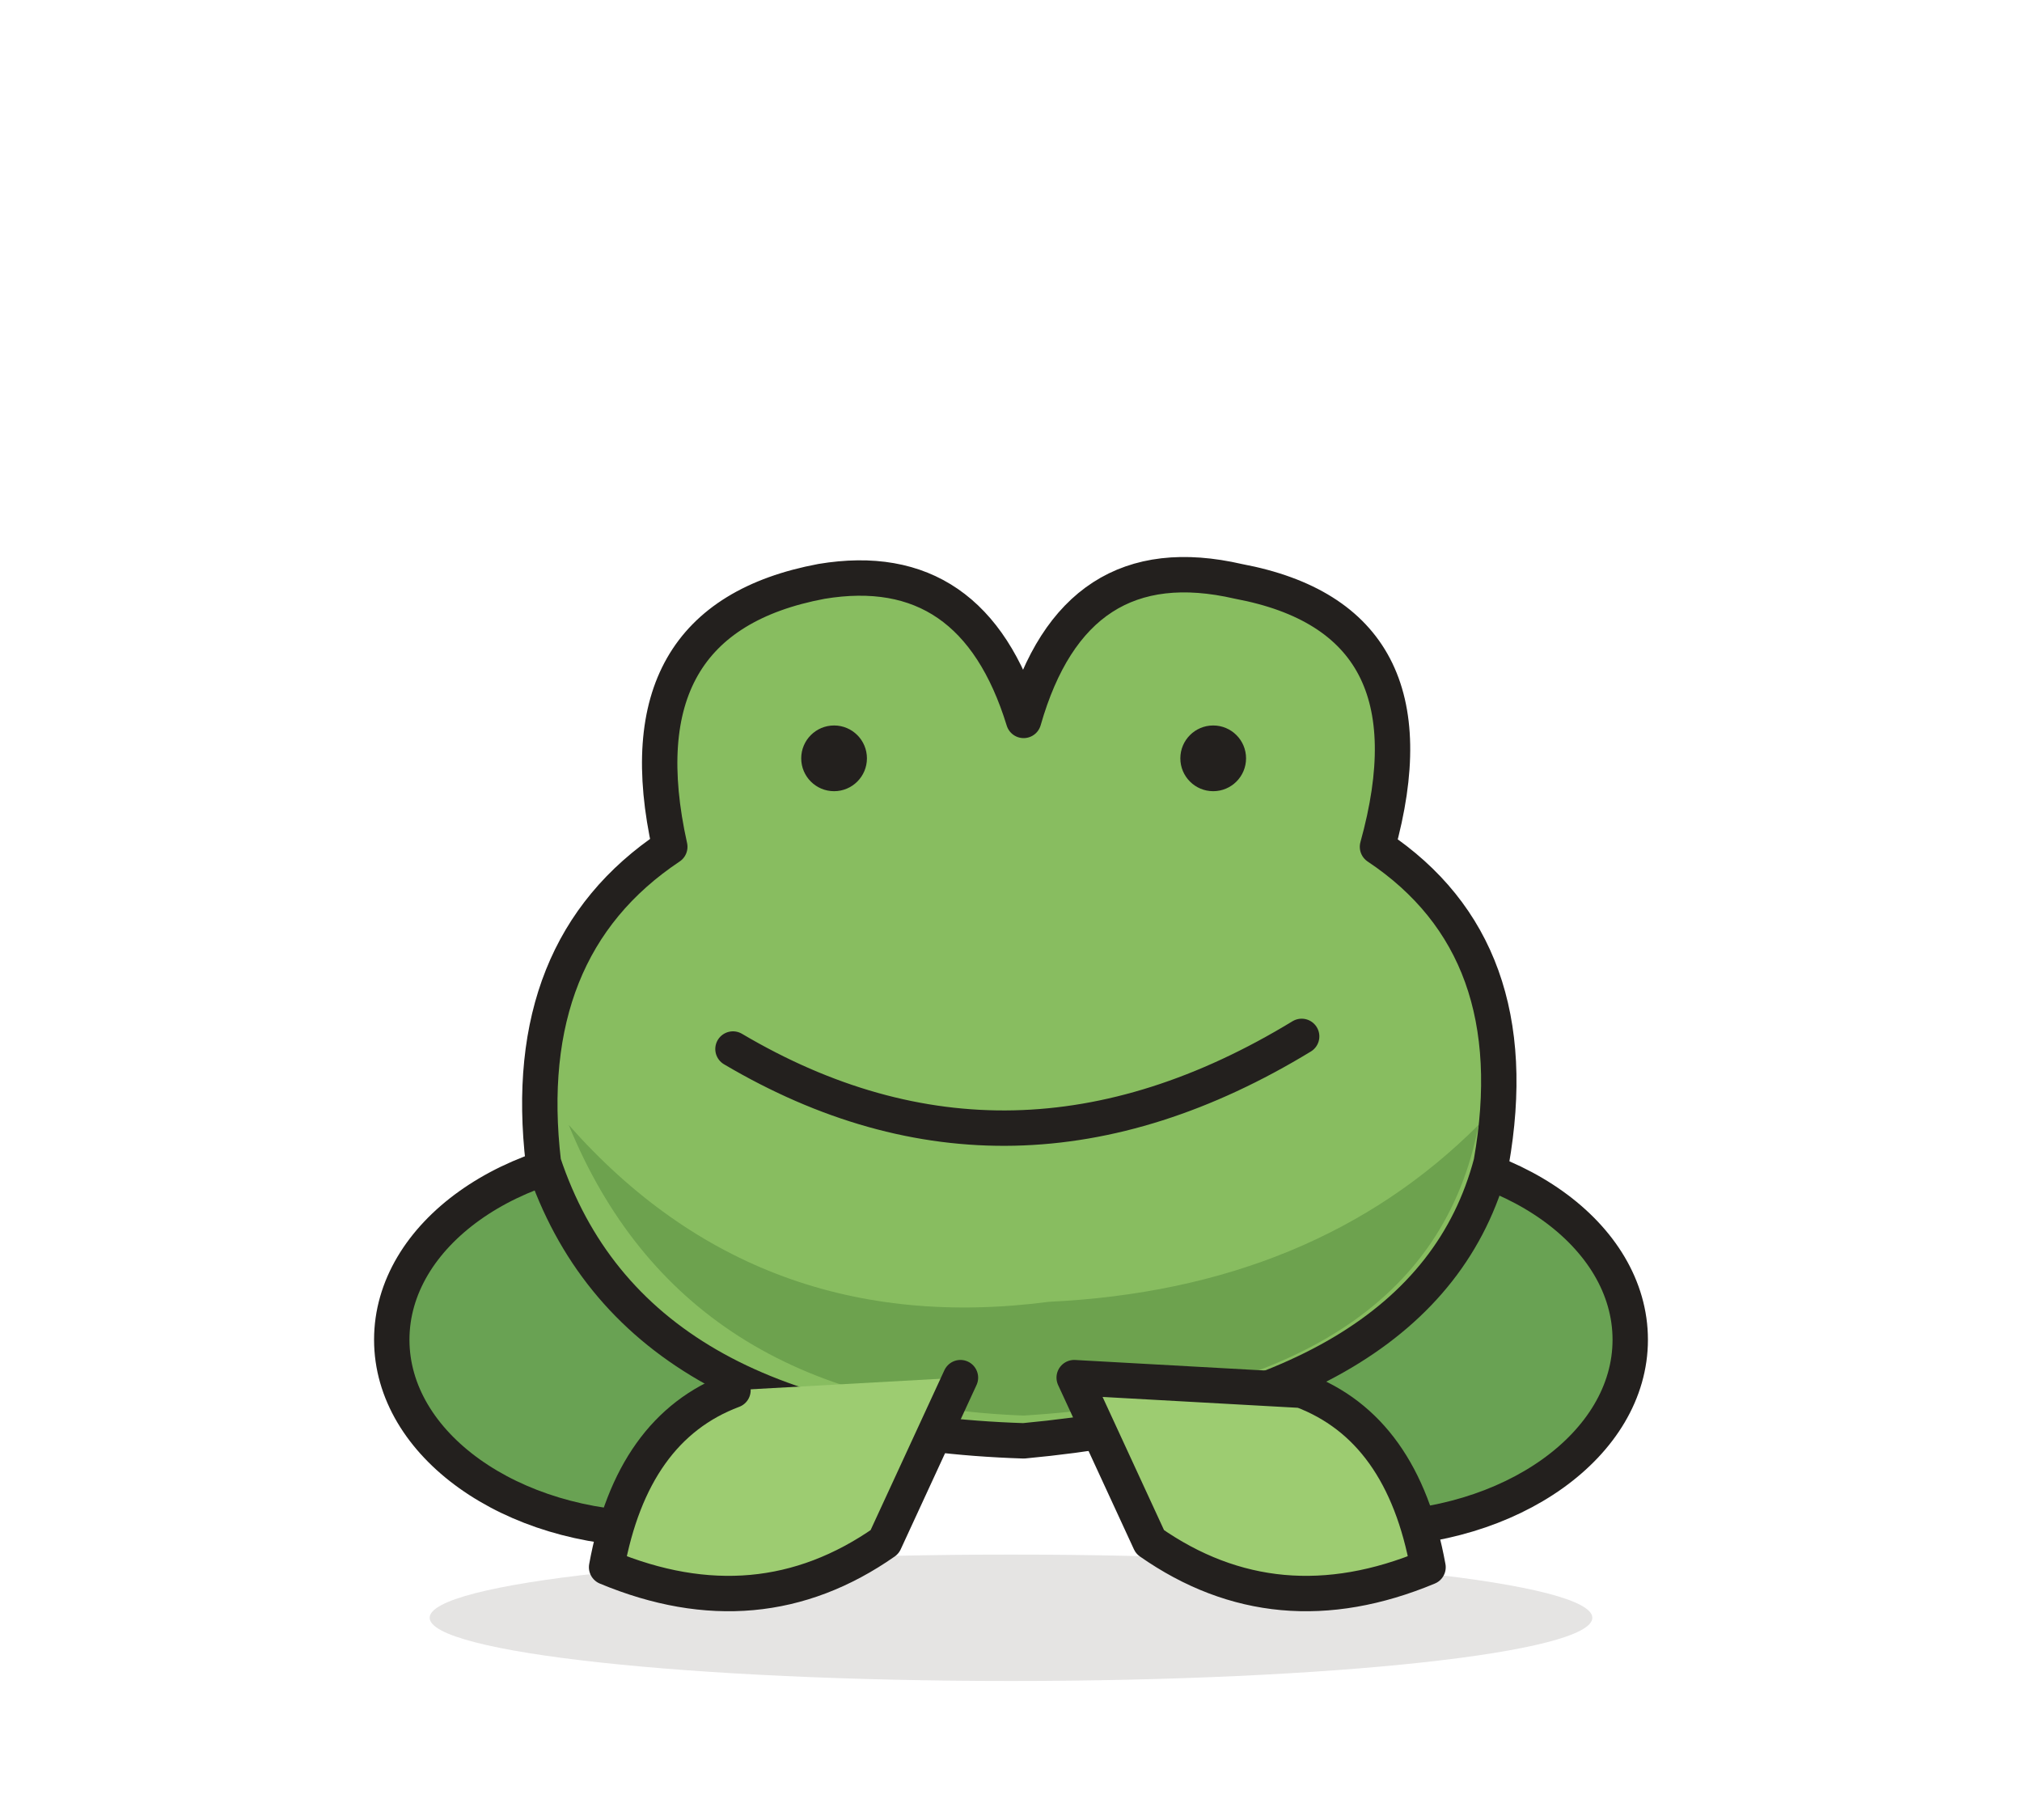
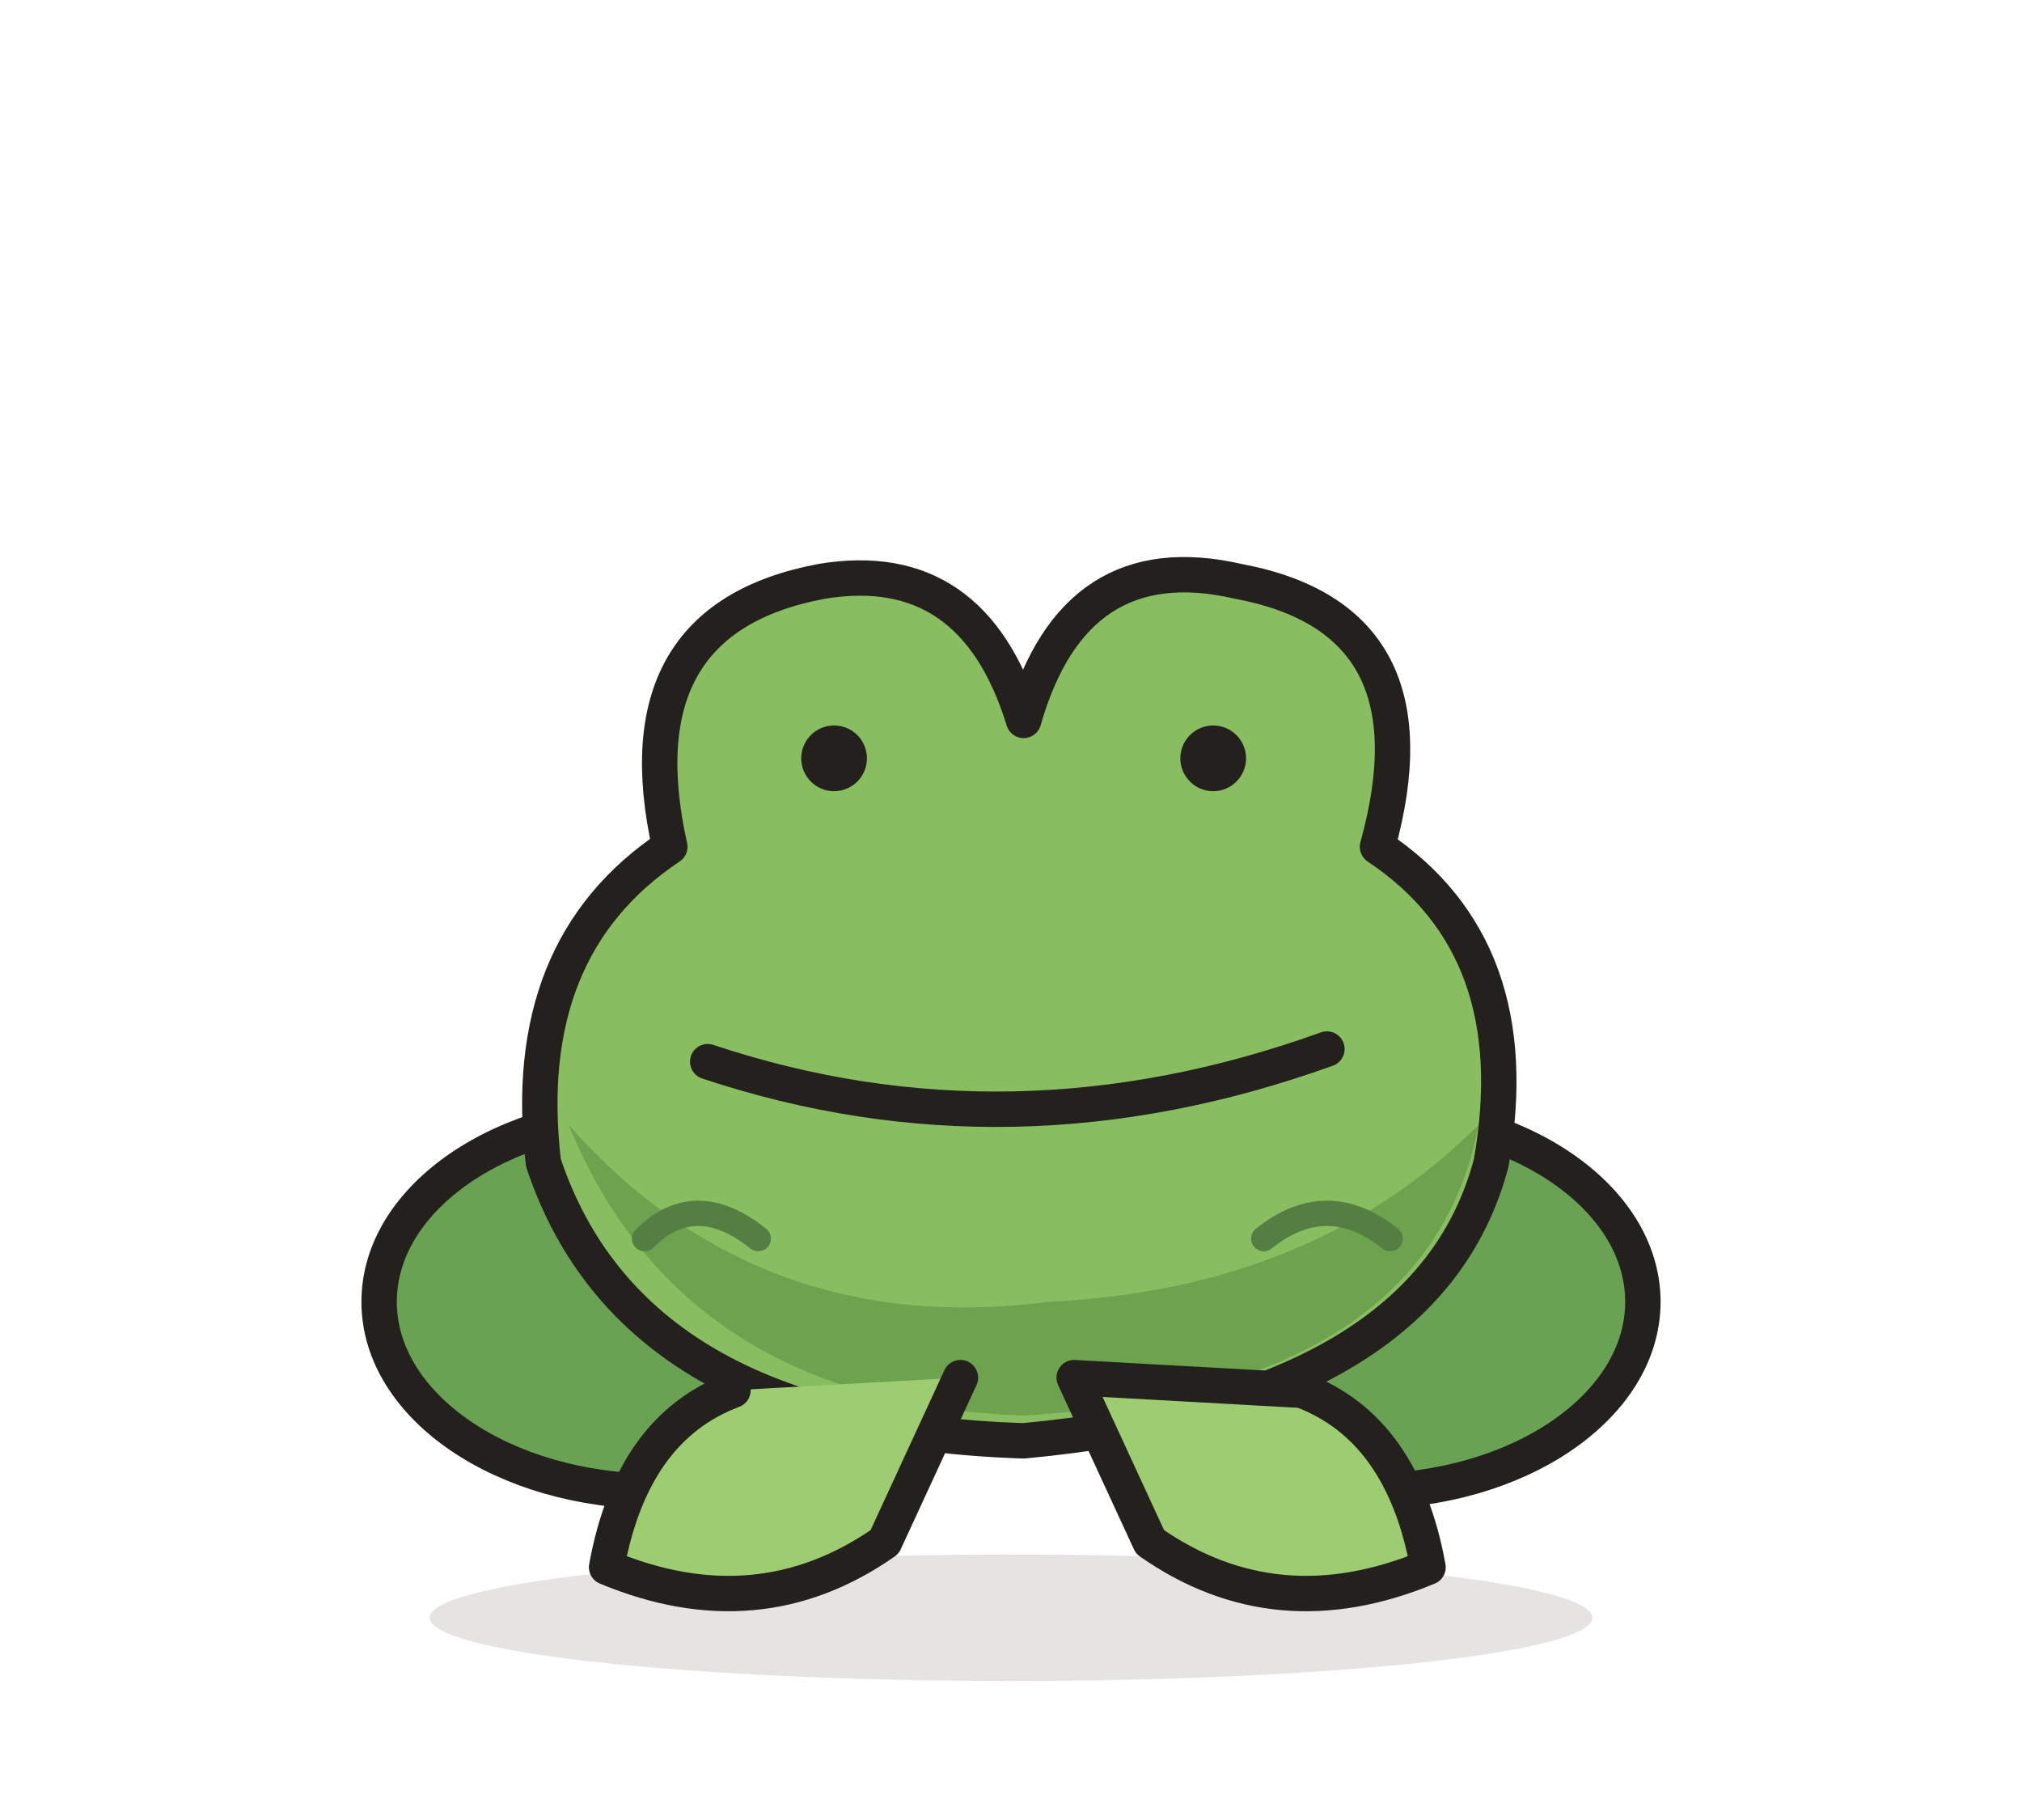
<svg xmlns="http://www.w3.org/2000/svg" viewBox="0 0 160 144" role="img" aria-labelledby="title">
  <g stroke="#23201e" stroke-width="2.8" stroke-linecap="round" stroke-linejoin="round">
    <ellipse cx="80" cy="128" rx="46" ry="5" fill="#342b28" opacity=".13" stroke="none" />
-     <ellipse cx="52" cy="106" rx="21" ry="15" fill="#69a253" />
-     <ellipse cx="108" cy="106" rx="21" ry="15" fill="#69a253" />
+     <ellipse cx="52" cy="103" rx="22" ry="15" fill="#69a253" />
+     <ellipse cx="108" cy="103" rx="22" ry="15" fill="#69a253" />
    <path d="M43 92 Q41 75 53 67 Q49 49 65 46 Q77 44 81 57 Q85 43 98 46 Q114 49 109 67 Q121 75 118 92 Q113 111 81 114 Q50 113 43 92Z" fill="#88bd60" />
    <path d="M45 89 Q60 106 83 103 Q104 102 117 89 Q113 110 81 112 Q54 111 45 89Z" fill="#6da24e" stroke="none" />
    <path d="M58 110 Q50 113 48 124 Q60 129 70 122 L76 109 M103 110 Q111 113 113 124 Q101 129 91 122 L85 109Z" fill="#9dcc71" />
+     <path d="M51 98 Q55 94 60 98 M100 98 Q105 94 110 98" fill="none" stroke="#557e42" stroke-width="2" />
    <circle cx="66" cy="60" r="2.6" fill="#23201e" stroke="none" />
    <circle cx="96" cy="60" r="2.6" fill="#23201e" stroke="none" />
-     <path d="M58 83 Q80 96 103 82" fill="none" />
+     <path d="M56 84 Q80 92 105 83" fill="none" />
  </g>
</svg>
